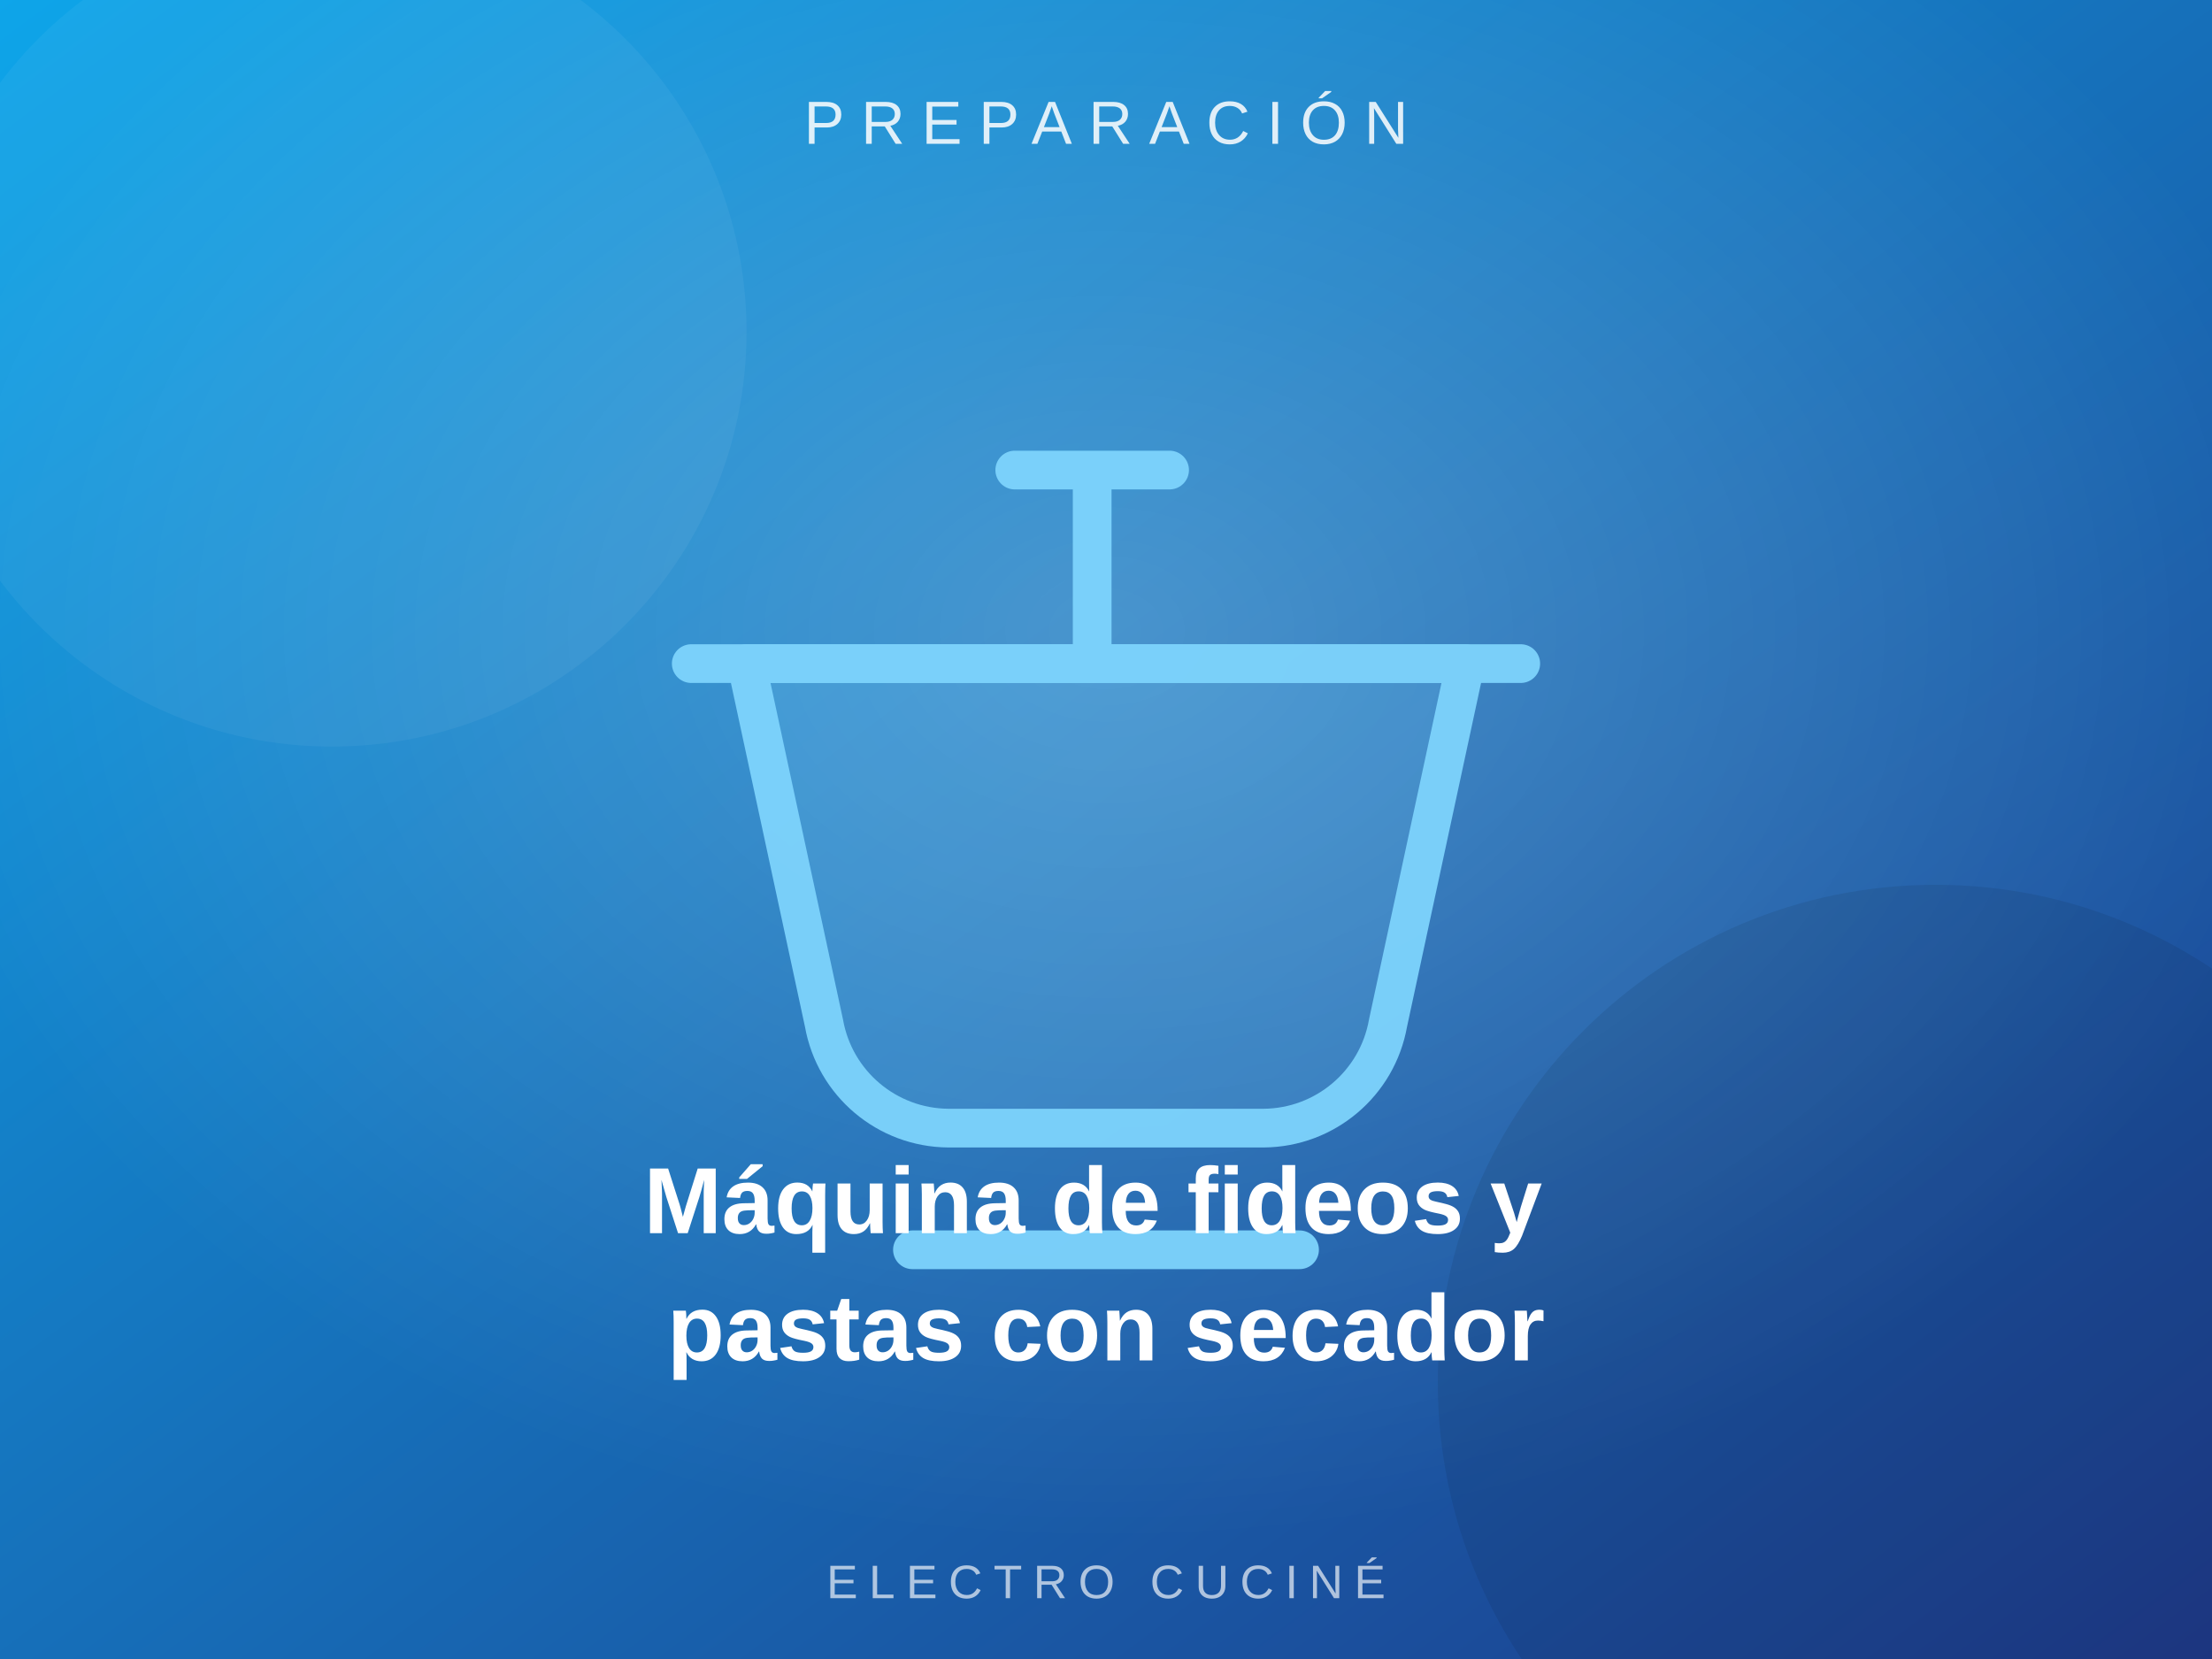
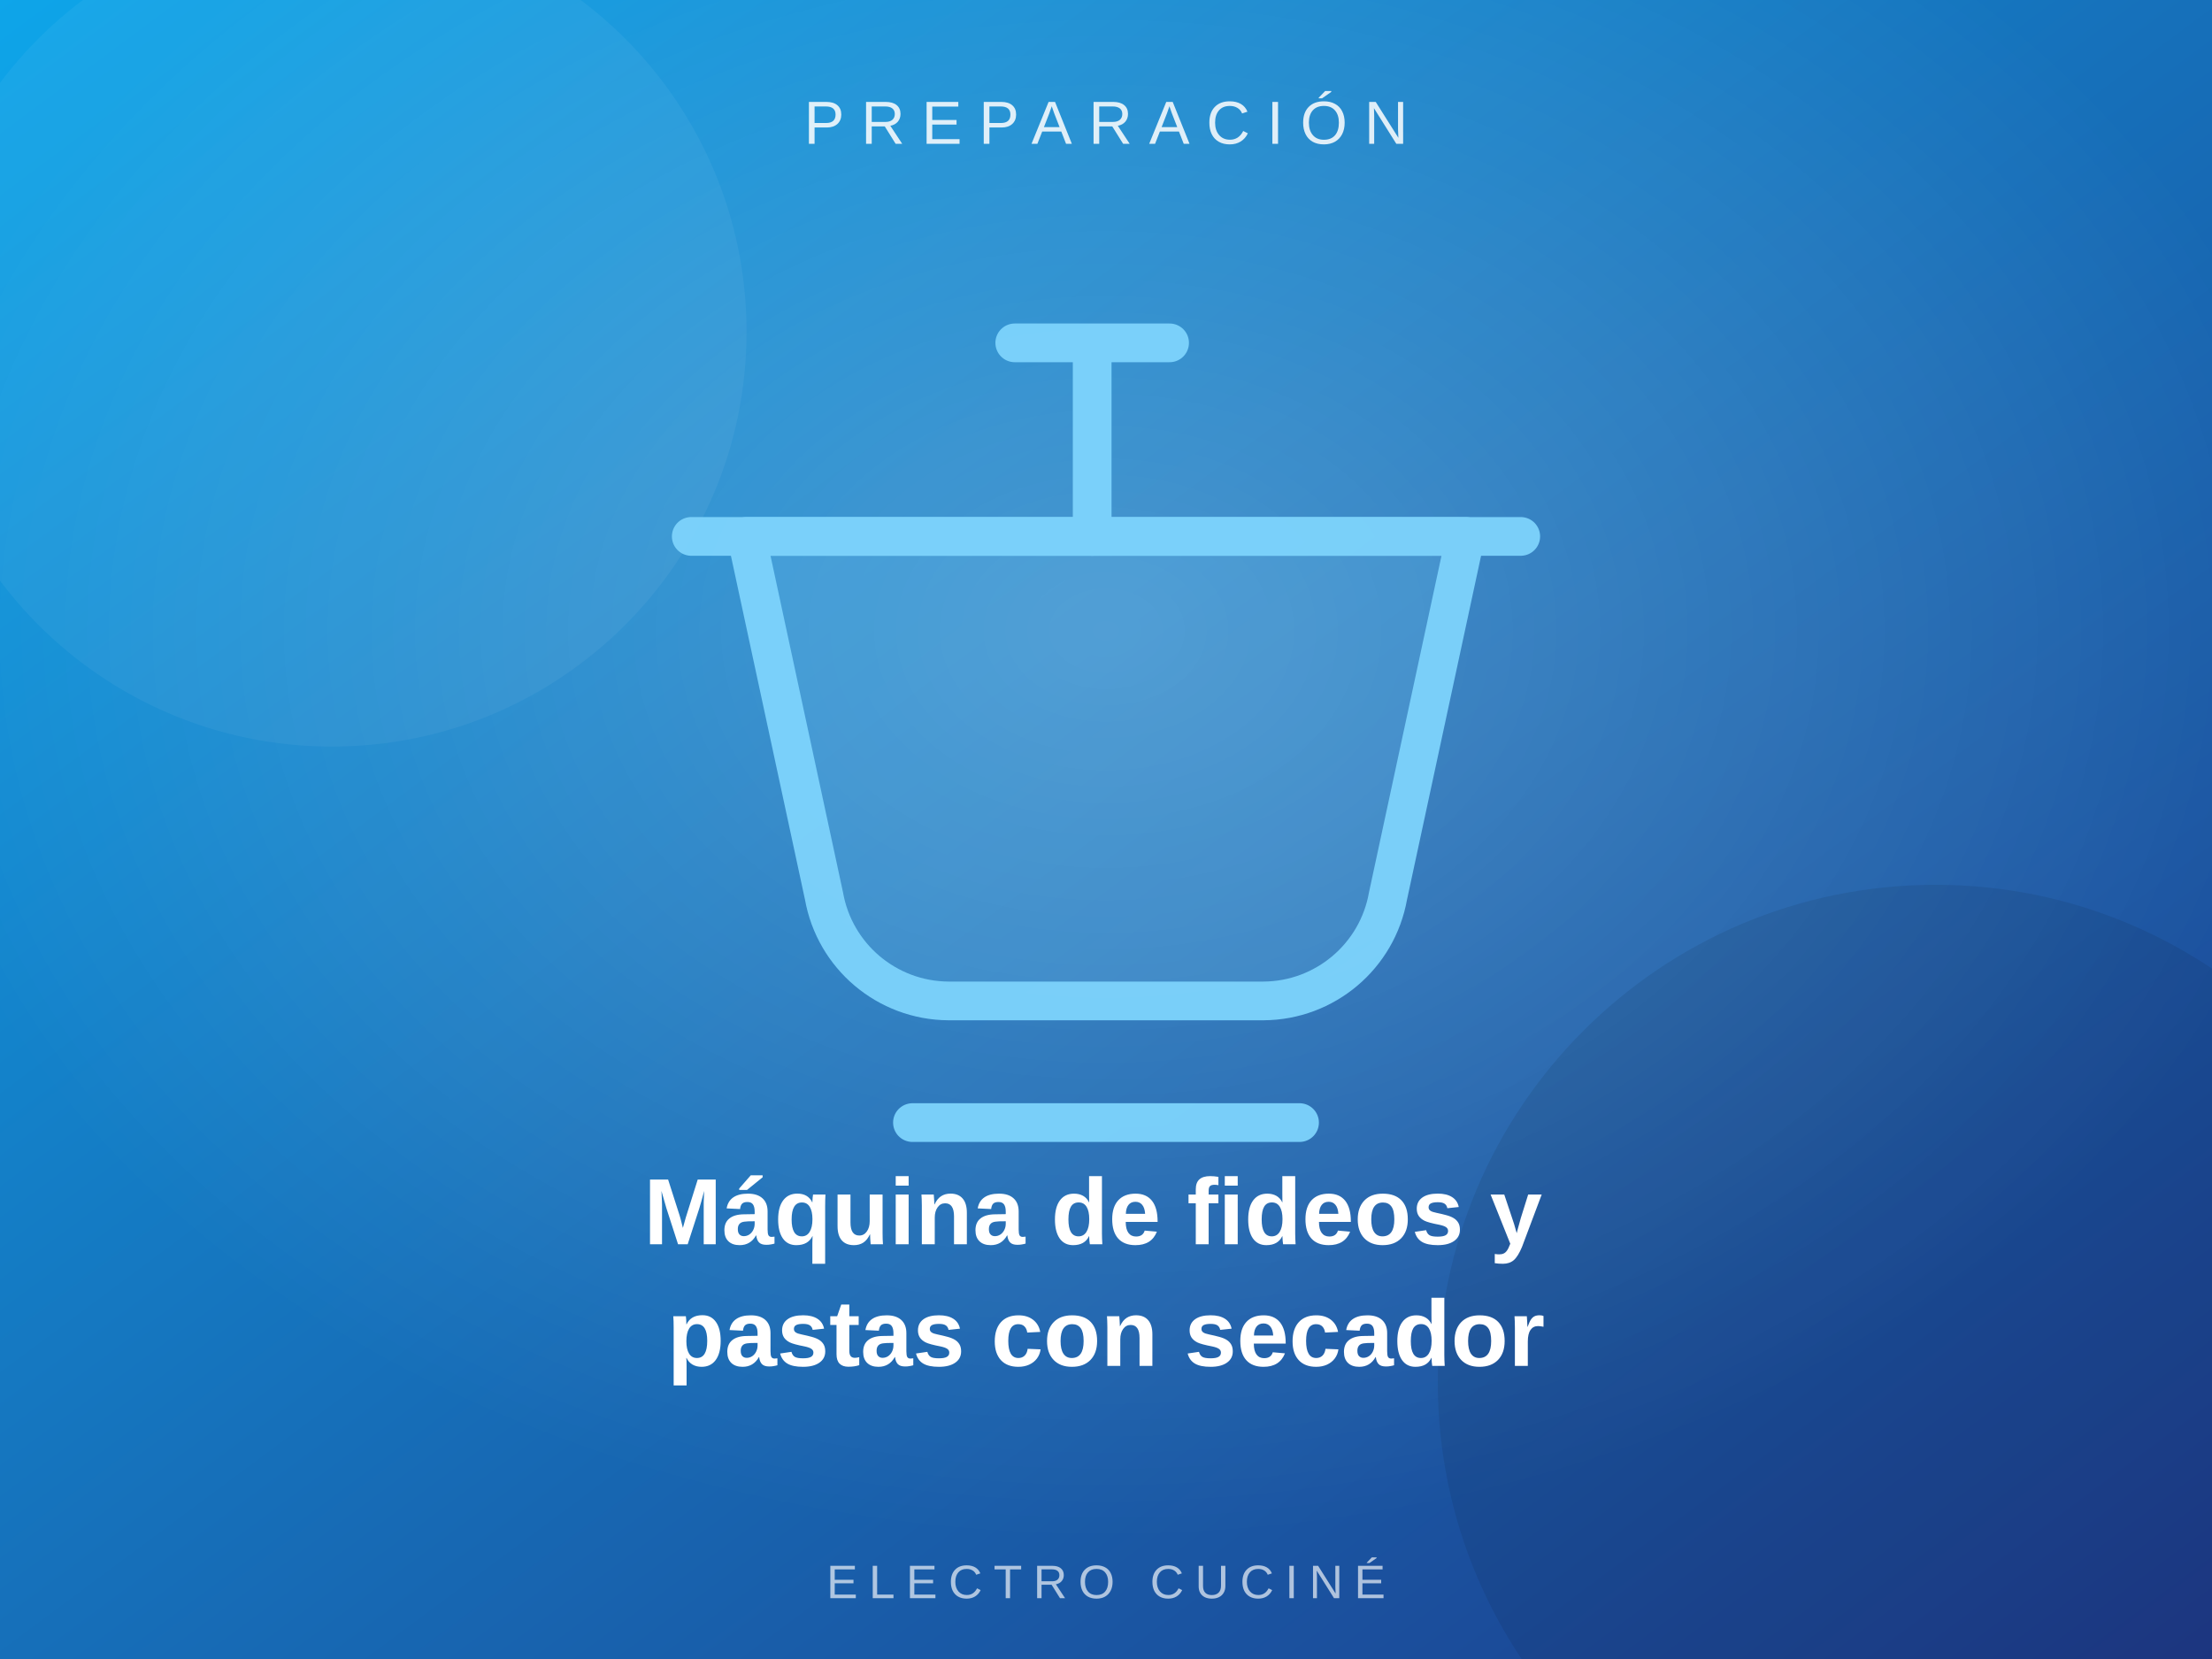
<svg xmlns="http://www.w3.org/2000/svg" viewBox="0 0 800 600" role="img" aria-label="Máquina de fideos y pastas con secador">
  <defs>
    <linearGradient id="fondo" x1="0" y1="0" x2="1" y2="1">
      <stop offset="0" stop-color="#0ea5e9" />
      <stop offset="1" stop-color="#1e3a8a" />
    </linearGradient>
    <radialGradient id="halo" cx="0.5" cy="0.38" r="0.55">
      <stop offset="0" stop-color="#ffffff" stop-opacity="0.22" />
      <stop offset="1" stop-color="#ffffff" stop-opacity="0" />
    </radialGradient>
  </defs>
  <rect width="800" height="600" fill="url(#fondo)" />
  <rect width="800" height="600" fill="url(#halo)" />
  <circle cx="120" cy="120" r="150" fill="#ffffff" fill-opacity="0.05" />
  <circle cx="700" cy="500" r="180" fill="#000000" fill-opacity="0.08" />
  <text x="400" y="52" text-anchor="middle" font-family="Arial, Helvetica, sans-serif" font-size="22" letter-spacing="6" fill="#ffffff" fill-opacity="0.85">PREPARACIÓN</text>
-   <g stroke="#7dd3fc" stroke-width="14" stroke-linecap="round" stroke-linejoin="round" fill="none" opacity="0.95">
+   <g transform="translate(0, -46)" stroke="#7dd3fc" stroke-width="14" stroke-linecap="round" stroke-linejoin="round" fill="none" opacity="0.95">
    <path d="M270 240 h260 l-28 130 a46 46 0 0 1 -45 38 h-114 a46 46 0 0 1 -45 -38 z" fill="#7dd3fc" fill-opacity="0.18" />
    <path d="M250 240 h300" />
    <path d="M395 240 v-70 m-28 0 h56" />
    <path d="M330 452 h140" />
  </g>
  <text text-anchor="middle" font-family="Arial, Helvetica, sans-serif" font-weight="700" font-size="34" fill="#ffffff">
-     <tspan x="400" y="446">Máquina de fideos y</tspan>
-     <tspan x="400" y="492">pastas con secador</tspan>
+     <tspan x="400" y="450">Máquina de fideos y</tspan>
+     <tspan x="400" y="494">pastas con secador</tspan>
  </text>
  <text x="400" y="578" text-anchor="middle" font-family="Arial, Helvetica, sans-serif" font-size="17" letter-spacing="4" fill="#ffffff" fill-opacity="0.65">ELECTRO CUCINÉ</text>
</svg>
